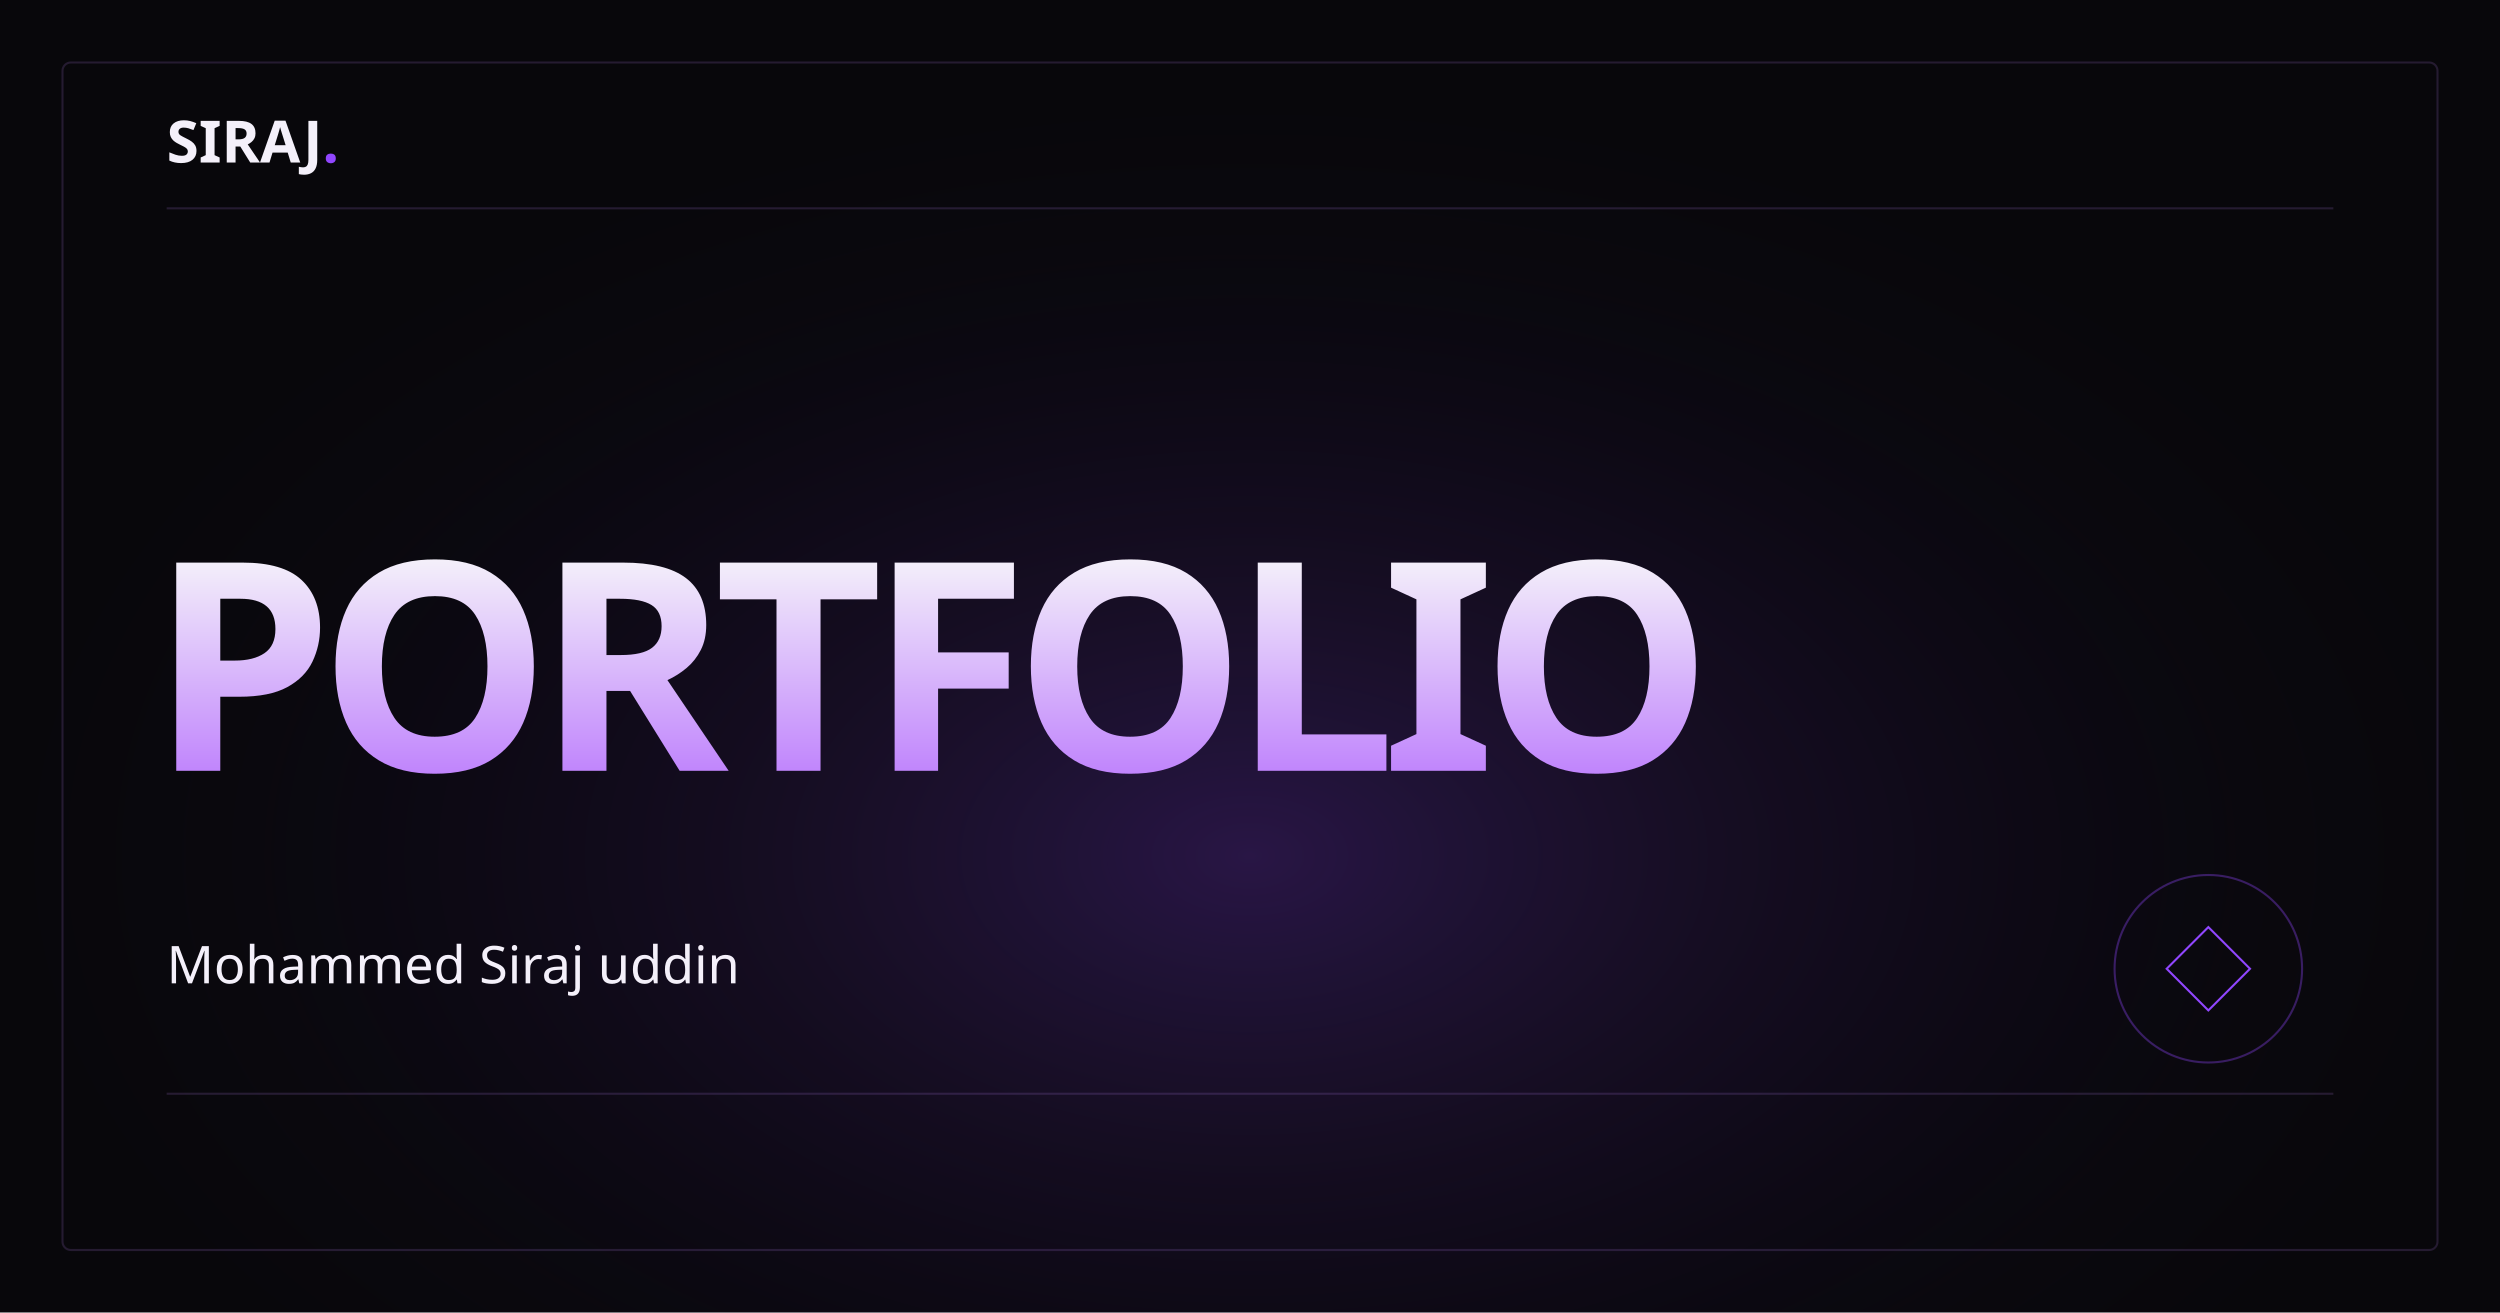
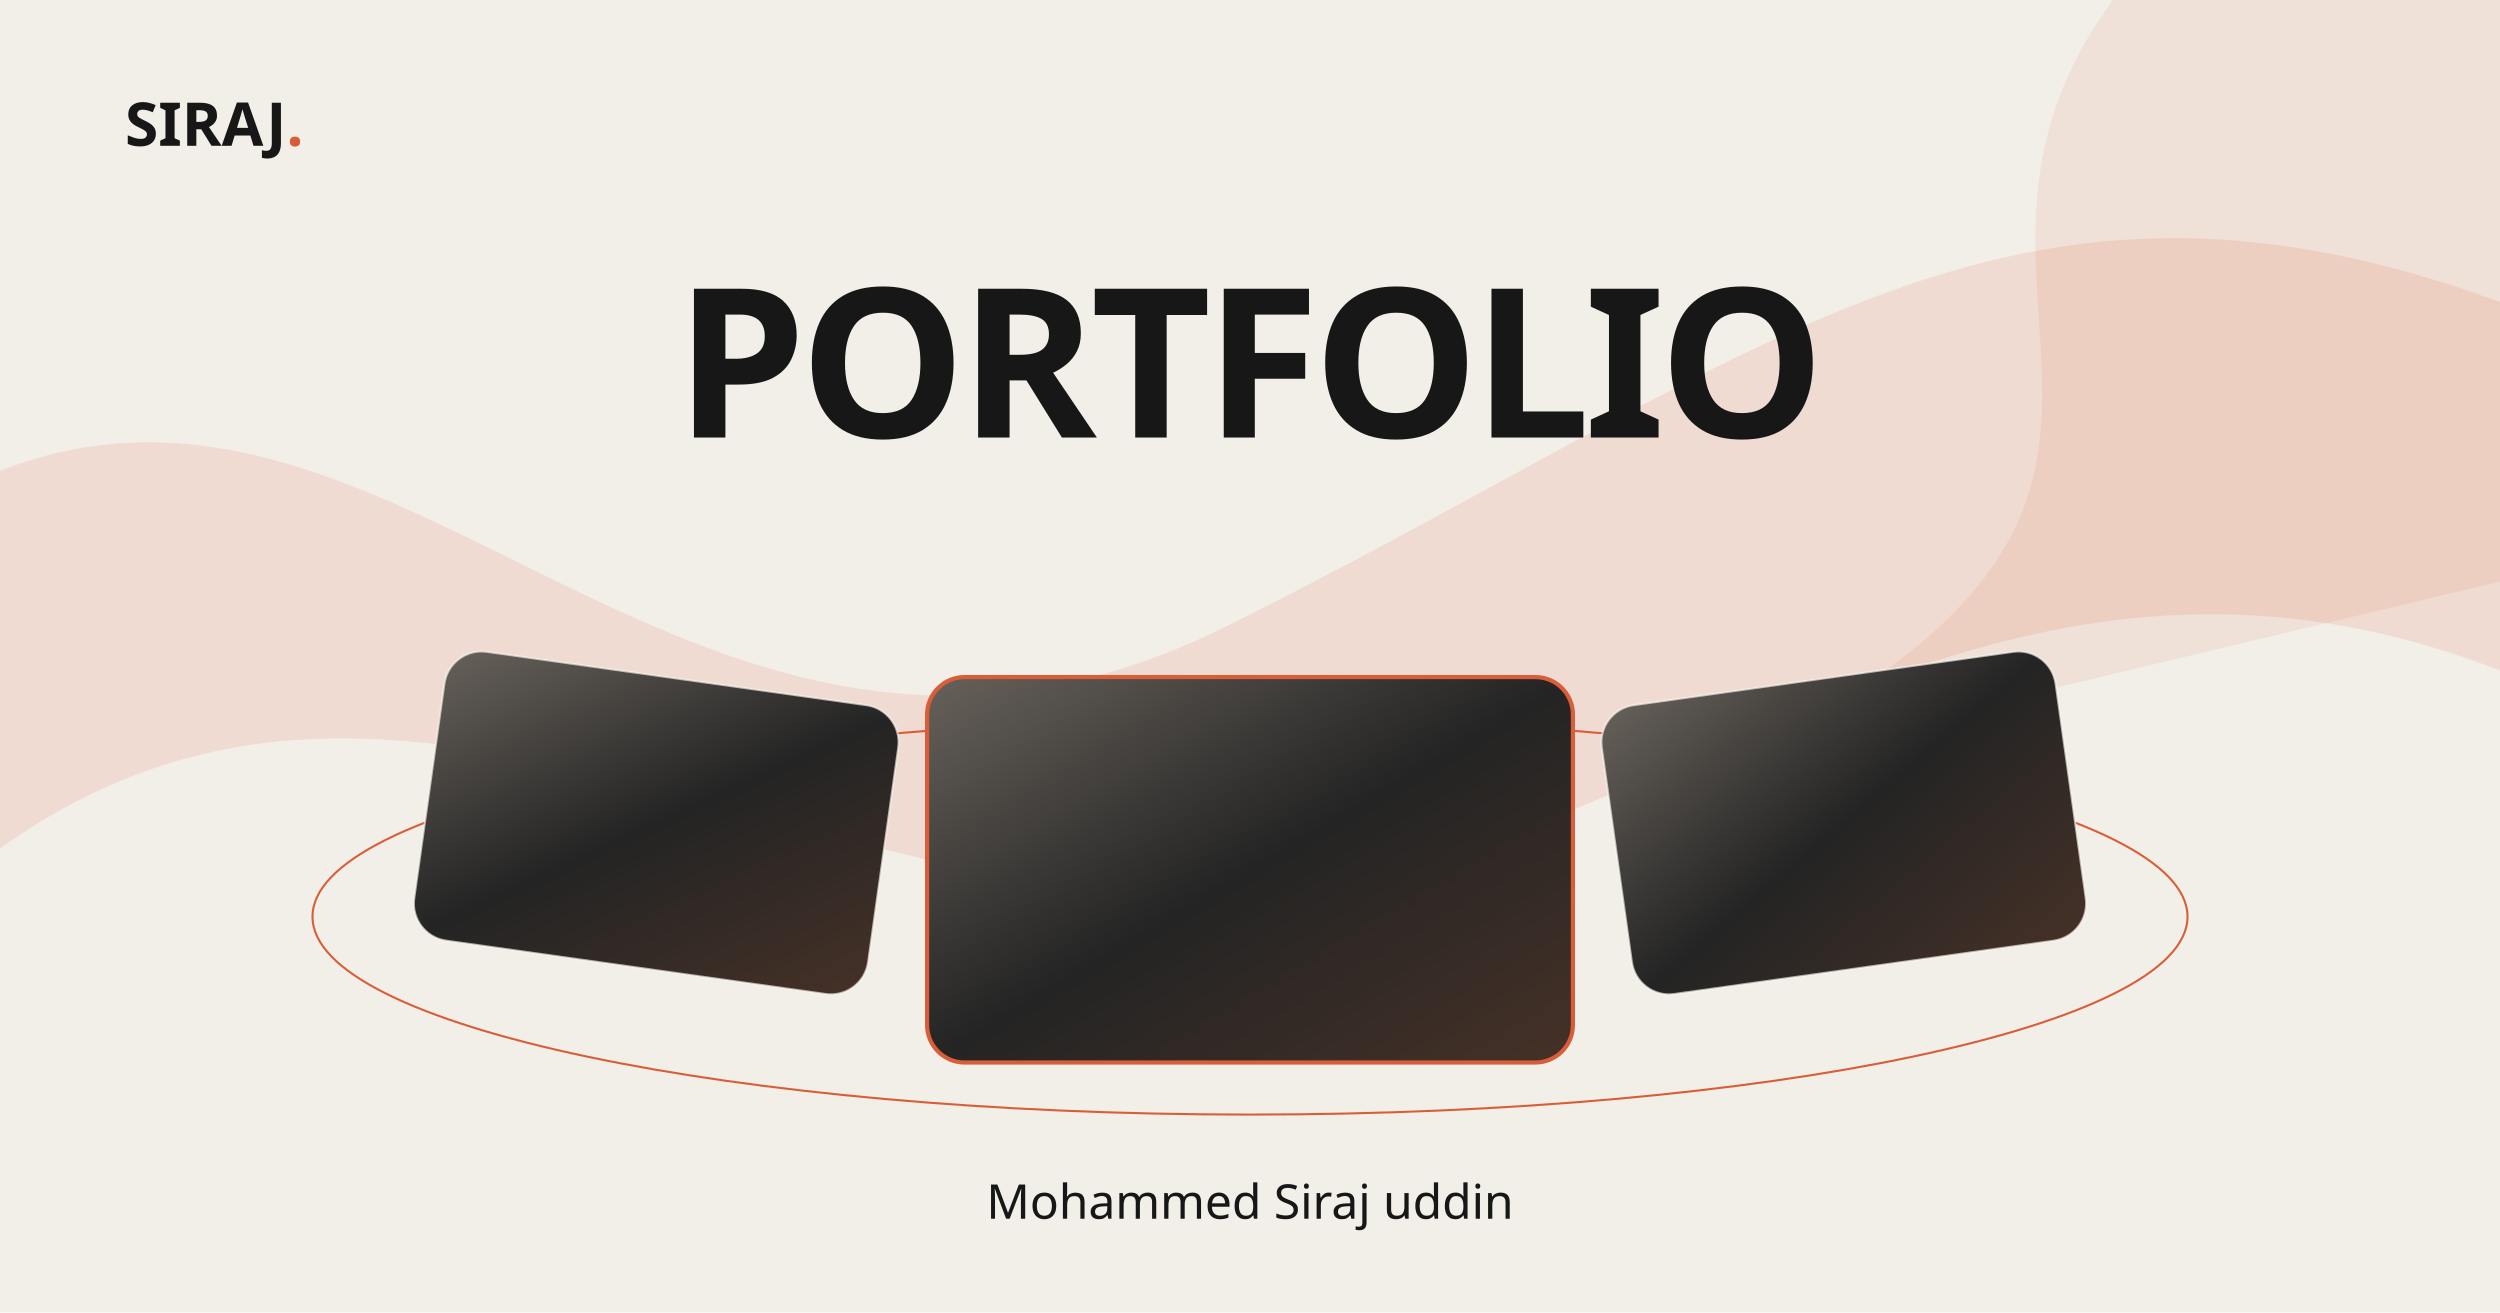
<svg xmlns="http://www.w3.org/2000/svg" width="1200" height="630" viewBox="0 0 1200 630">
  <defs>
-     <radialGradient id="g">
-       <stop stop-color="#9146FF" stop-opacity=".24" />
-       <stop offset="1" stop-color="#08070B" stop-opacity="0" />
-     </radialGradient>
-     <linearGradient id="t" x2="0" y2="1">
-       <stop stop-color="#F4F0FA" />
-       <stop offset="1" stop-color="#C084FC" />
+     <linearGradient id="glass" x2="1" y2="1">
+       <stop stop-color="#67615A" />
+       <stop offset=".5" stop-color="#242424" />
+       <stop offset="1" stop-color="#453127" />
    </linearGradient>
  </defs>
-   <rect width="1200" height="630" fill="#08070B" />
-   <ellipse cx="600" cy="410" rx="620" ry="380" fill="url(#g)" />
-   <rect x="30" y="30" width="1140" height="570" rx="4" fill="none" stroke="#C084FC" stroke-opacity=".16" />
-   <path d="M80 100H1120M80 525H1120" stroke="#C084FC" stroke-opacity=".16" />
-   <text x="80" y="78" fill="#F4F0FA" font-family="sans-serif" font-size="28" font-weight="700">SIRAJ<tspan fill="#9146FF">.</tspan>
+   <rect width="1200" height="630" fill="#F2EFE9" />
+   <path d="M-60 260C170 90 310 440 590 300S980 40 1260 170V350C950 180 780 460 540 430S130 260-60 460Z" fill="#D95D39" fill-opacity=".14" />
+   <path d="M1050-40C870 130 1120 230 820 370L1280 260V-40Z" fill="#D95D39" fill-opacity=".1" />
+   <text x="60" y="70" fill="#171717" font-family="sans-serif" font-size="29" font-weight="700">SIRAJ<tspan fill="#D95D39">.</tspan>
  </text>
-   <text x="80" y="265" fill="#C084FC" font-family="sans-serif" font-size="18" letter-spacing="6" />
-   <text x="72" y="370" fill="url(#t)" font-family="sans-serif" font-size="140" font-weight="700" letter-spacing="-7">PORTFOLIO</text>
-   <text x="80" y="472" fill="#F4F0FA" font-family="sans-serif" font-size="25">Mohammed Siraj uddin</text>
-   <path d="m1040 465 20-20 20 20-20 20Z" fill="none" stroke="#9146FF" />
-   <circle cx="1060" cy="465" r="45" fill="none" stroke="#9146FF" stroke-opacity=".35" />
+   <text x="600" y="210" text-anchor="middle" fill="#171717" font-family="sans-serif" font-size="100" font-weight="700" letter-spacing="-3">PORTFOLIO</text>
+   <ellipse cx="600" cy="440" rx="450" ry="95" fill="none" stroke="#D95D39" stroke-width="1" />
+   <rect x="205" y="325" width="220" height="140" rx="18" fill="url(#glass)" stroke="#FAF7F0" stroke-opacity=".65" transform="rotate(8 315 395)" />
+   <rect x="775" y="325" width="220" height="140" rx="18" fill="url(#glass)" stroke="#FAF7F0" stroke-opacity=".65" transform="rotate(-8 885 395)" />
+   <rect x="445" y="325" width="310" height="185" rx="18" fill="url(#glass)" stroke="#D95D39" stroke-width="2" />
+   <text x="600" y="585" text-anchor="middle" fill="#171717" font-family="sans-serif" font-size="23">Mohammed Siraj uddin</text>
</svg>
